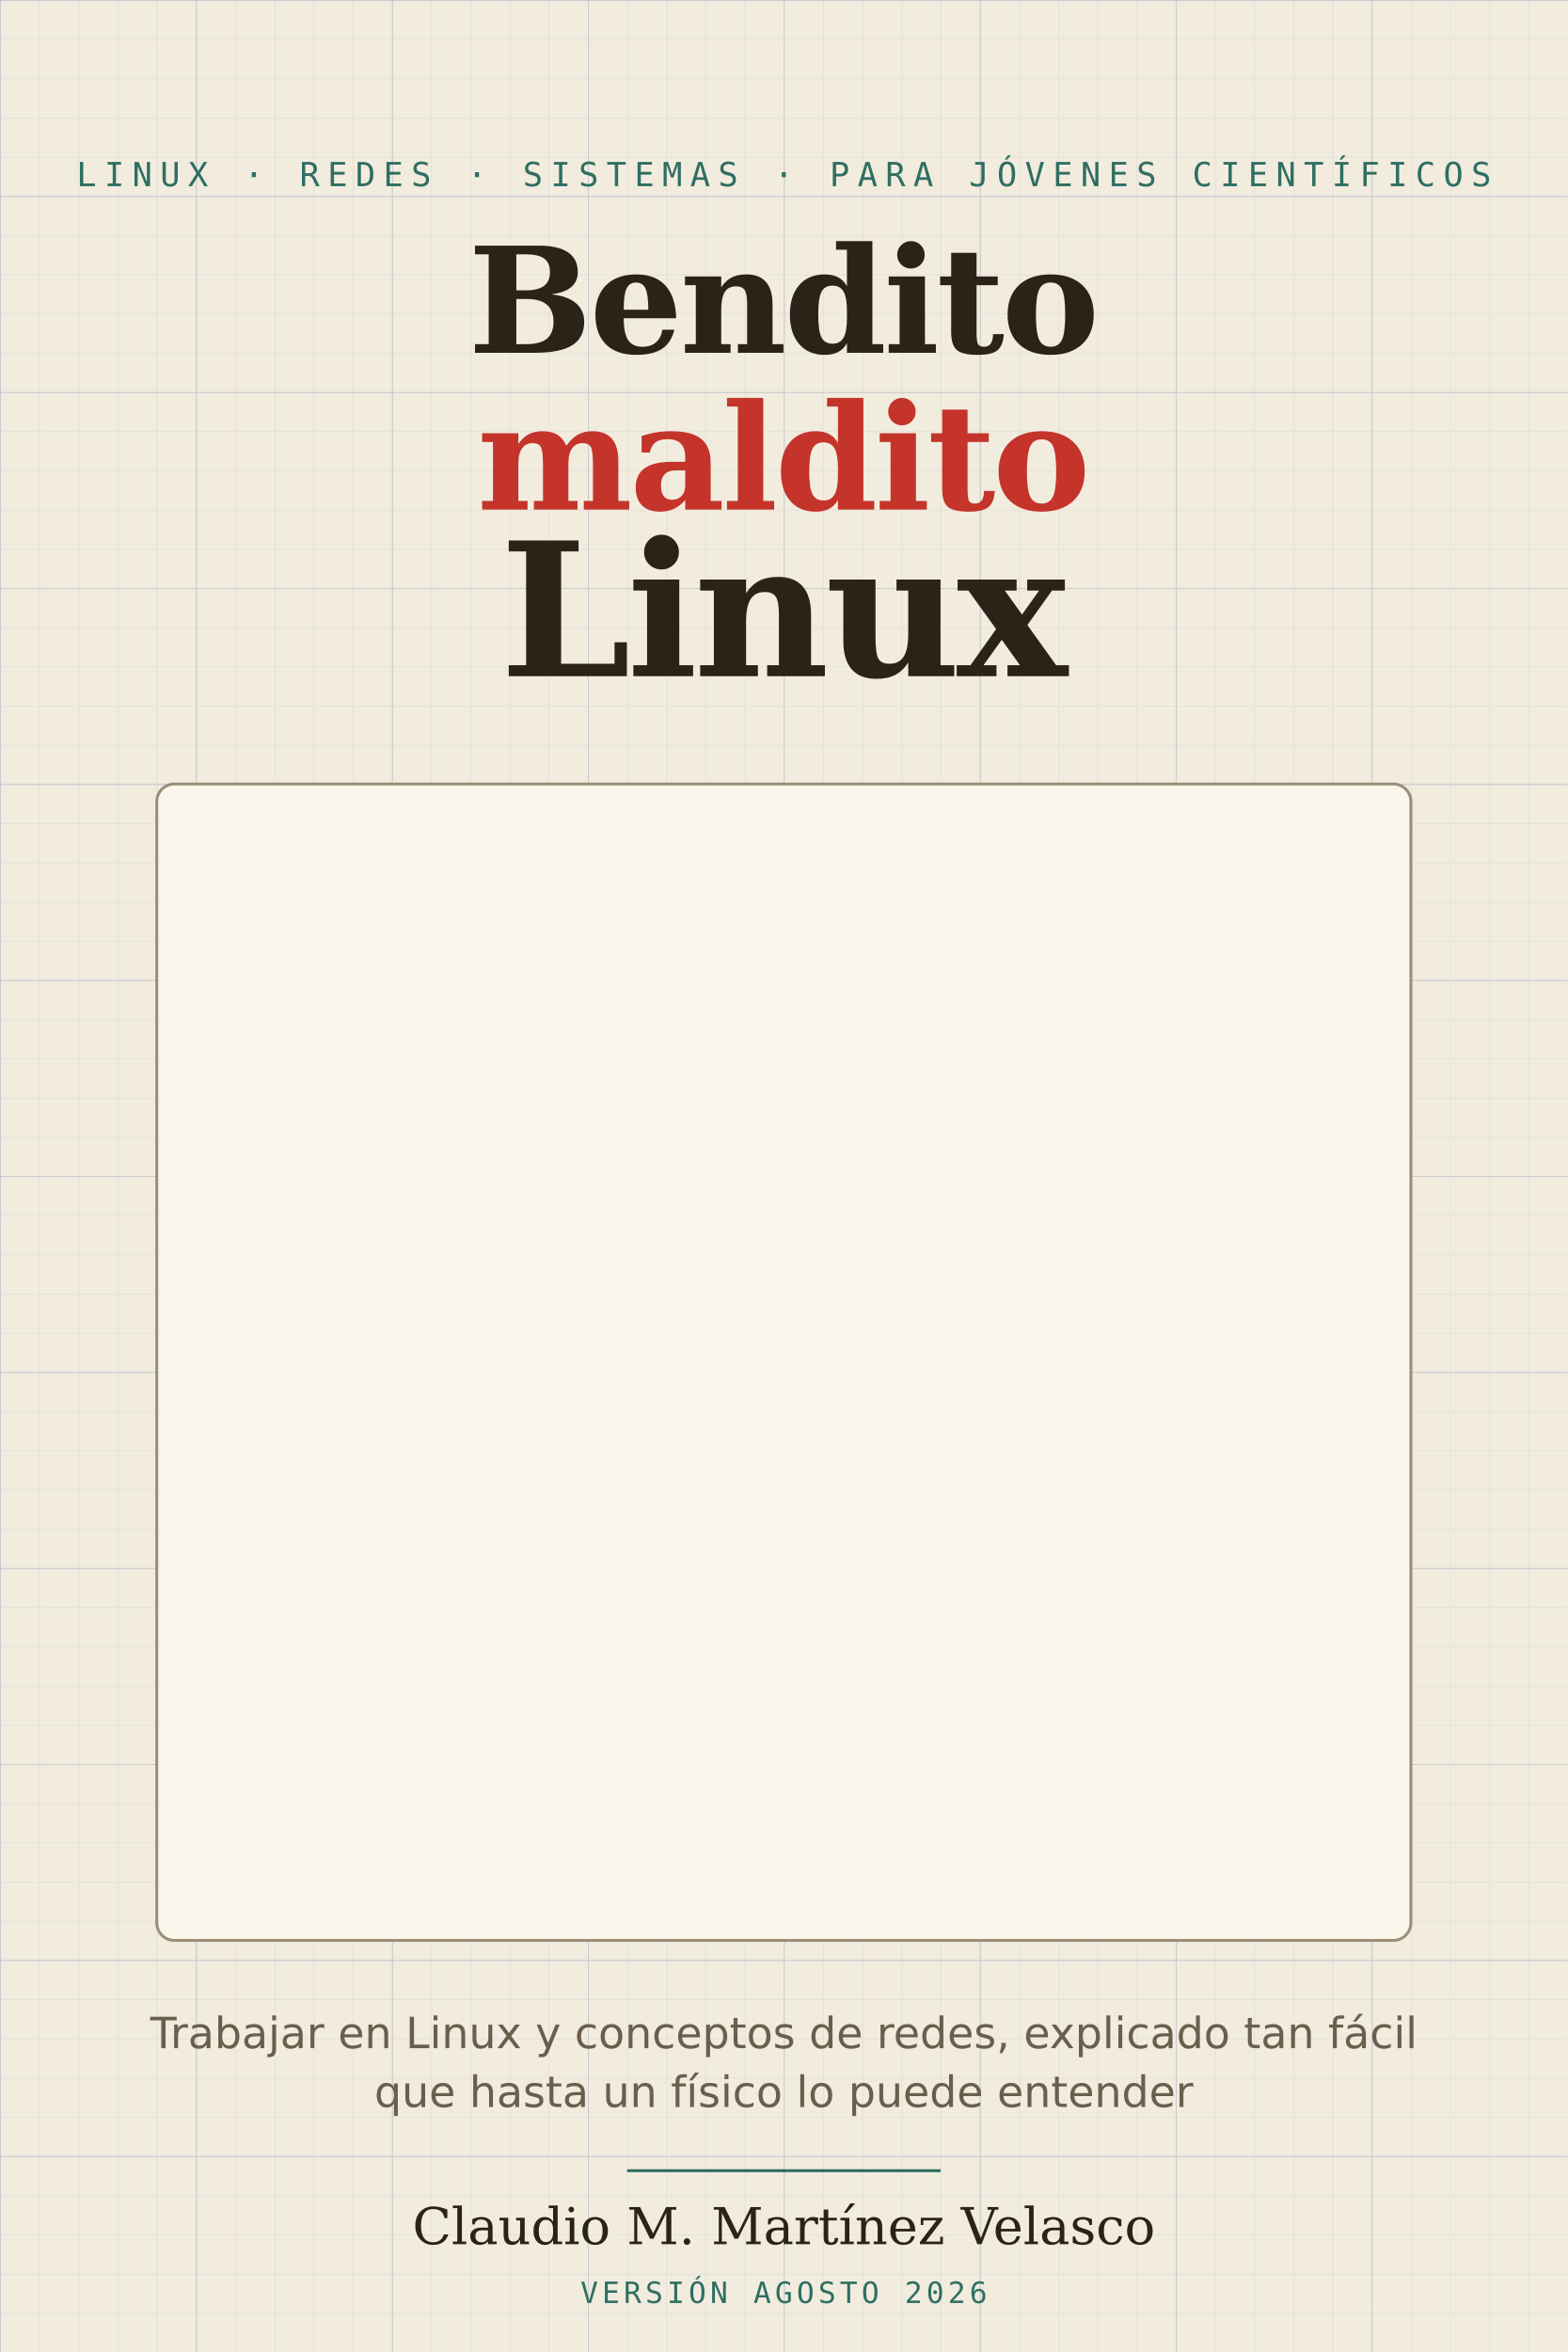
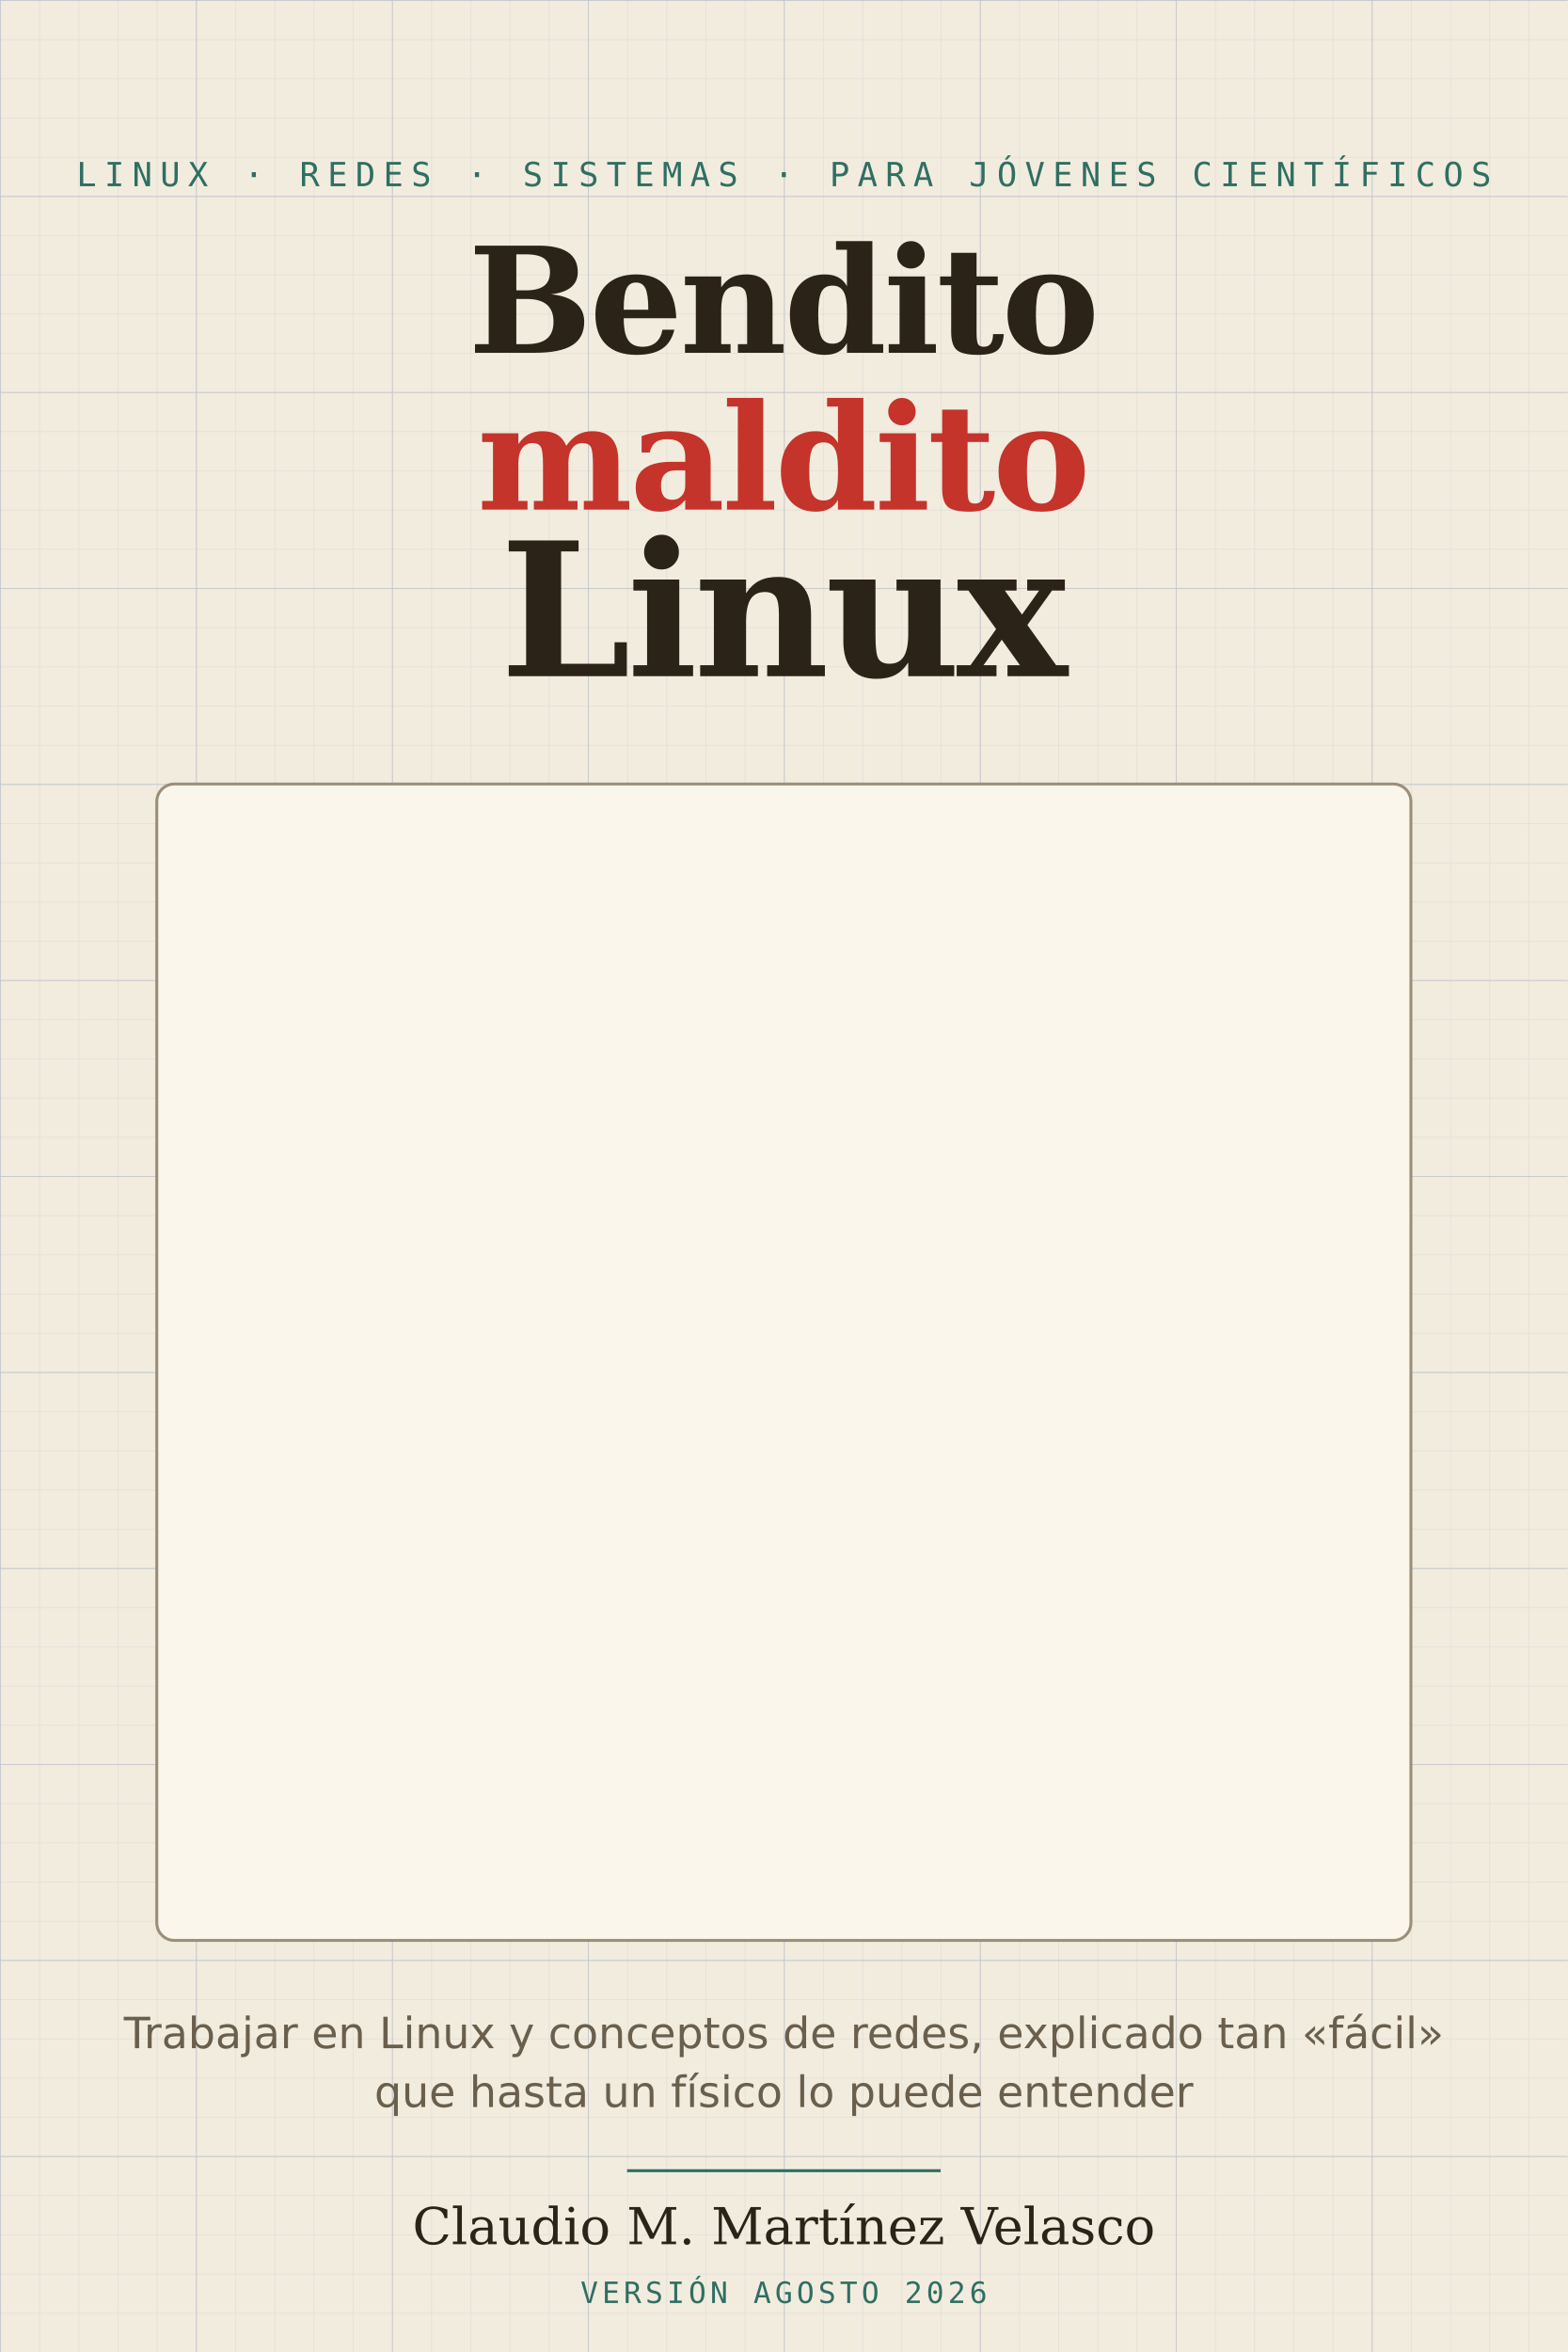
<svg xmlns="http://www.w3.org/2000/svg" viewBox="0 0 1600 2400" width="1600" height="2400">
  <defs>
    <pattern id="gridmin" width="40" height="40" patternUnits="userSpaceOnUse">
      <path d="M40 0 H0 V40" fill="none" stroke="rgba(80,105,160,0.10)" stroke-width="1.5" />
    </pattern>
    <pattern id="gridmaj" width="200" height="200" patternUnits="userSpaceOnUse">
      <path d="M200 0 H0 V200" fill="none" stroke="rgba(80,105,160,0.20)" stroke-width="2" />
    </pattern>
  </defs>
  <rect width="1600" height="2400" fill="#F2ECDF" />
  <rect width="1600" height="2400" fill="url(#gridmin)" />
  <rect width="1600" height="2400" fill="url(#gridmaj)" />
  <text x="800" y="190" font-family="IBM Plex Mono, DejaVu Sans Mono, monospace" font-size="34" letter-spacing="8" fill="#2F6F62" text-anchor="middle">LINUX · REDES · SISTEMAS · PARA JÓVENES CIENTÍFICOS</text>
  <text x="800" y="360" font-family="IBM Plex Serif, DejaVu Serif, Georgia, serif" font-size="150" font-weight="700" fill="#2B2318" text-anchor="middle" letter-spacing="-3">Bendito</text>
  <text x="800" y="520" font-family="IBM Plex Serif, DejaVu Serif, Georgia, serif" font-size="150" font-weight="700" fill="#C4342A" text-anchor="middle" letter-spacing="-3">maldito</text>
  <text x="800" y="690" font-family="IBM Plex Serif, DejaVu Serif, Georgia, serif" font-size="190" font-weight="700" fill="#2B2318" text-anchor="middle" letter-spacing="-4">Linux</text>
  <rect x="160" y="800" width="1280" height="1180" rx="18" fill="#FAF6EB" stroke="#9C8F79" stroke-width="3" />
-   <text x="800" y="2090" font-family="IBM Plex Sans, DejaVu Sans, sans-serif" font-size="44" fill="#6A5F4D" text-anchor="middle">Trabajar en Linux y conceptos de redes, explicado tan fácil</text>
+   <text x="800" y="2090" font-family="IBM Plex Sans, DejaVu Sans, sans-serif" font-size="44" fill="#6A5F4D" text-anchor="middle">Trabajar en Linux y conceptos de redes, explicado tan «fácil»</text>
  <text x="800" y="2150" font-family="IBM Plex Sans, DejaVu Sans, sans-serif" font-size="44" fill="#6A5F4D" text-anchor="middle">que hasta un físico lo puede entender</text>
  <line x1="640" y1="2215" x2="960" y2="2215" stroke="#2F6F62" stroke-width="3" />
  <text x="800" y="2290" font-family="IBM Plex Serif, DejaVu Serif, Georgia, serif" font-size="52" fill="#2B2318" text-anchor="middle">Claudio M. Martínez Velasco</text>
  <text x="800" y="2350" font-family="IBM Plex Mono, DejaVu Sans Mono, monospace" font-size="30" letter-spacing="4" fill="#2F6F62" text-anchor="middle">VERSIÓN AGOSTO 2026</text>
</svg>
